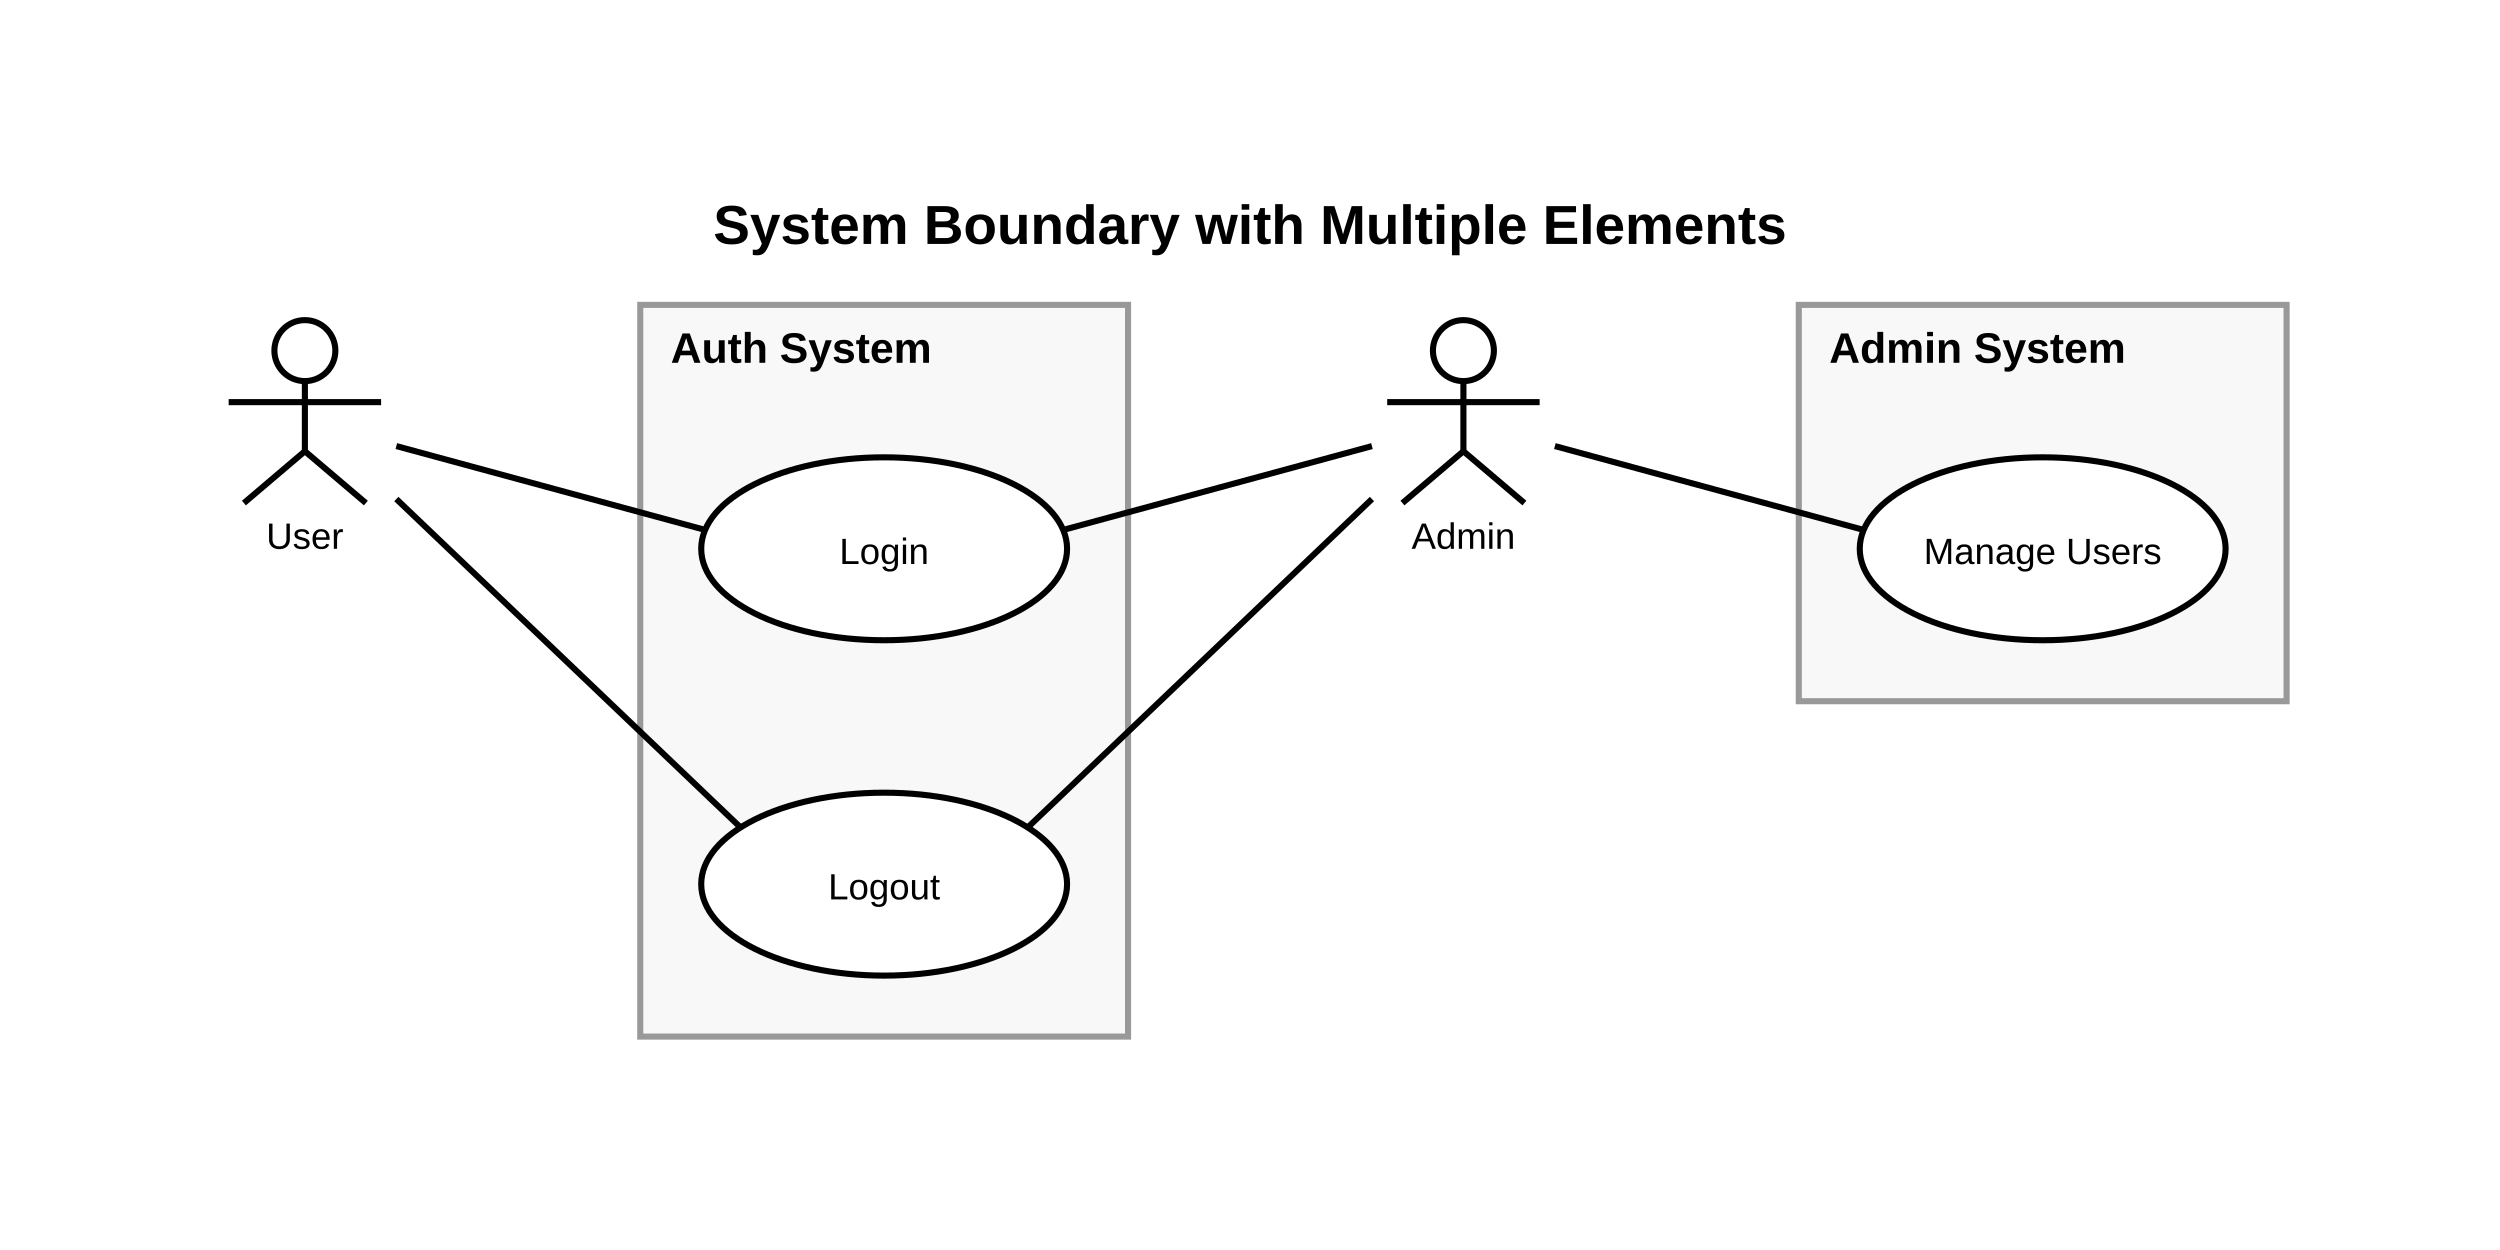
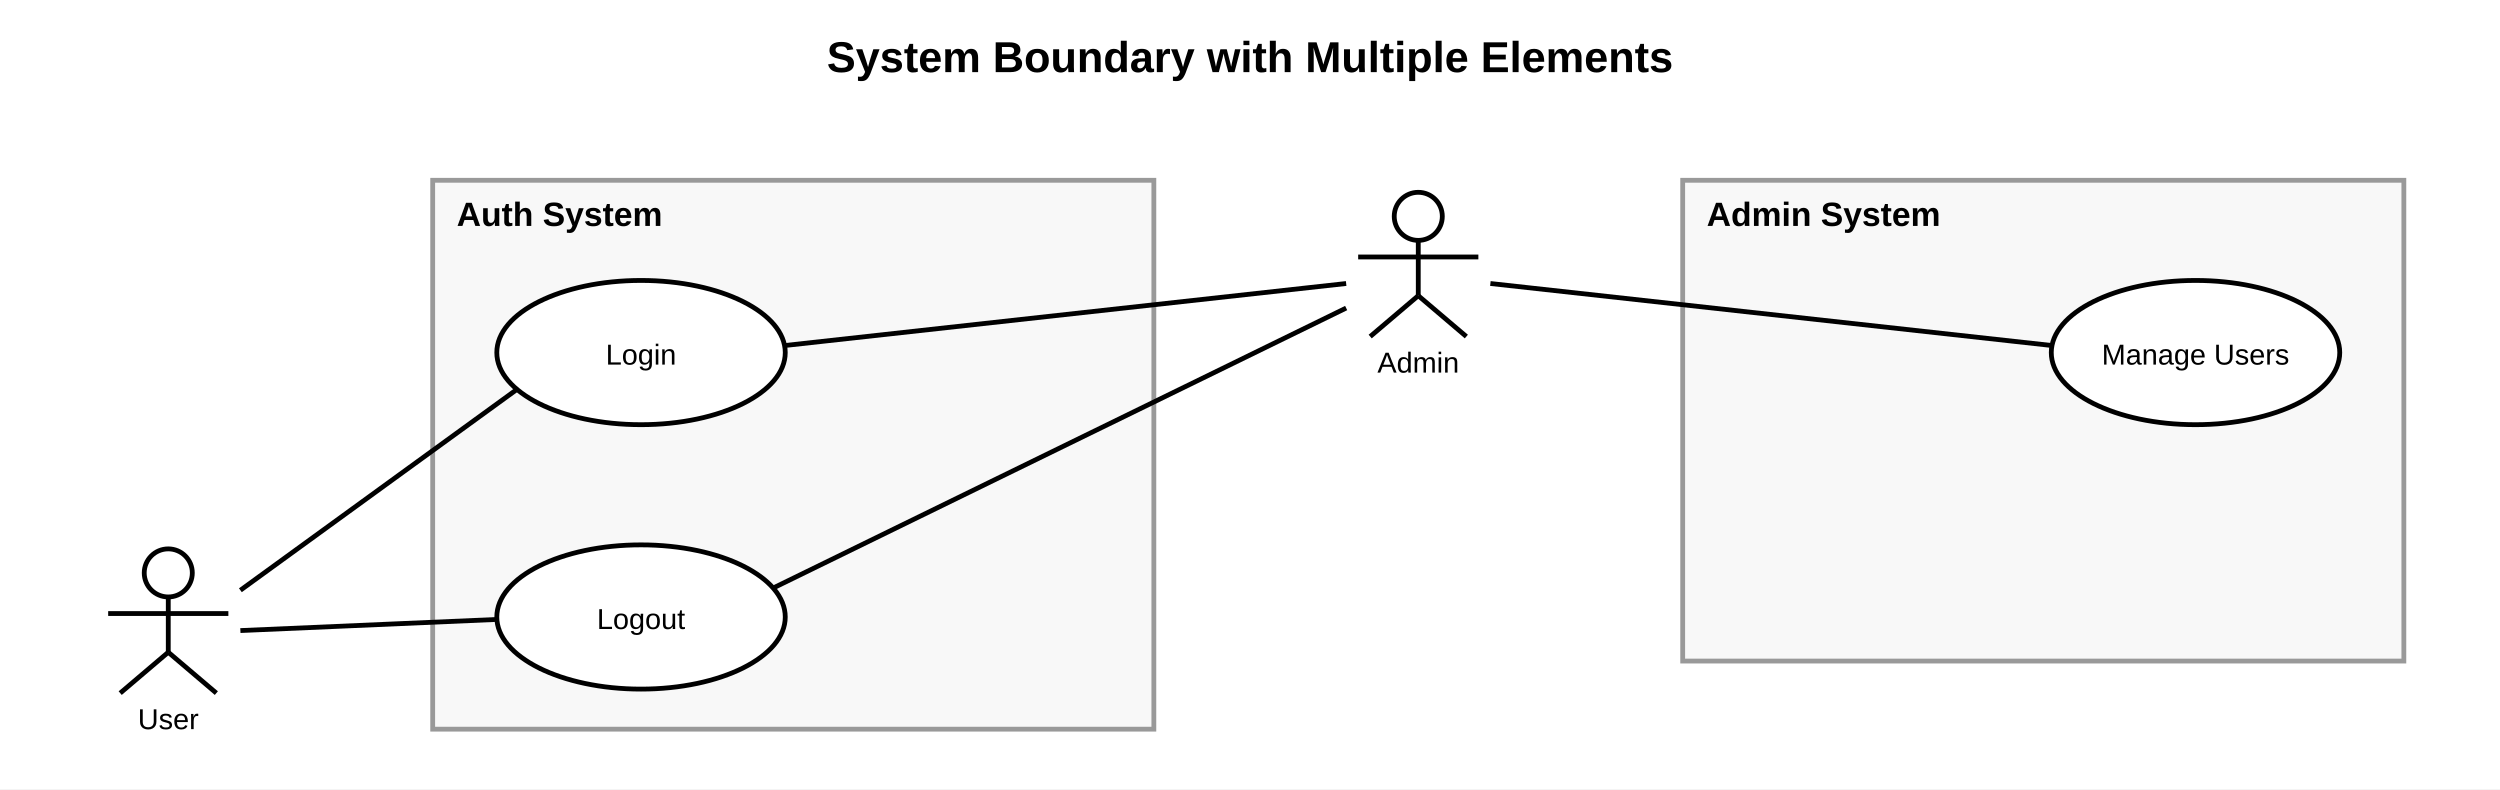
- <svg xmlns="http://www.w3.org/2000/svg" width="820" height="410" viewBox="0 0 820 410">
+ <svg xmlns="http://www.w3.org/2000/svg" width="1040" height="328.333" viewBox="0 0 1040 328.333">
  <rect width="100%" height="100%" fill="white" />
  <g id="uml:systemBoundary-5">
-     <rect x="210" y="100" width="160" height="240" fill="#f8f8f8" stroke="#999" stroke-width="2" />
-     <text x="220" y="119" font-size="14" font-family="Arial" font-weight="bold" fill="black">
+     <rect x="180" y="75" width="300" height="228.333" fill="#f8f8f8" stroke="#999" stroke-width="2" />
+     <text x="190" y="94" font-size="14" font-family="Arial" font-weight="bold" fill="black">
          Auth System
        </text>
  </g>
  <g id="uml:systemBoundary-6">
-     <rect x="590" y="100" width="160" height="130" fill="#f8f8f8" stroke="#999" stroke-width="2" />
-     <text x="600" y="119" font-size="14" font-family="Arial" font-weight="bold" fill="black">
+     <rect x="700" y="75" width="300" height="200" fill="#f8f8f8" stroke="#999" stroke-width="2" />
+     <text x="710" y="94" font-size="14" font-family="Arial" font-weight="bold" fill="black">
          Admin System
        </text>
  </g>
  <g id="__diagram__">
-     <text x="410" y="80" text-anchor="middle" font-size="18" font-weight="bold" font-family="Arial" fill="black">
+     <text x="520" y="30" text-anchor="middle" font-size="18" font-weight="bold" font-family="Arial" fill="black">
          System Boundary with Multiple Elements
        </text>
  </g>
  <g id="uml:actor-0">
-     <circle cx="100" cy="115" r="10" fill="none" stroke="black" stroke-width="2" />
-     <line x1="100" y1="125" x2="100" y2="148" stroke="black" stroke-width="2" />
-     <line x1="75" y1="131.9" x2="125" y2="131.9" stroke="black" stroke-width="2" />
-     <line x1="100" y1="148" x2="80" y2="165" stroke="black" stroke-width="2" />
-     <line x1="100" y1="148" x2="120" y2="165" stroke="black" stroke-width="2" />
-     <text x="100" y="180" text-anchor="middle" font-size="12" font-family="Arial" fill="black">
+     <circle cx="70" cy="238.333" r="10" fill="none" stroke="black" stroke-width="2" />
+     <line x1="70" y1="248.333" x2="70" y2="271.333" stroke="black" stroke-width="2" />
+     <line x1="45" y1="255.233" x2="95" y2="255.233" stroke="black" stroke-width="2" />
+     <line x1="70" y1="271.333" x2="50" y2="288.333" stroke="black" stroke-width="2" />
+     <line x1="70" y1="271.333" x2="90" y2="288.333" stroke="black" stroke-width="2" />
+     <text x="70" y="303.333" text-anchor="middle" font-size="12" font-family="Arial" fill="black">
          User
        </text>
  </g>
  <g id="uml:actor-1">
-     <circle cx="480" cy="115" r="10" fill="none" stroke="black" stroke-width="2" />
-     <line x1="480" y1="125" x2="480" y2="148" stroke="black" stroke-width="2" />
-     <line x1="455" y1="131.9" x2="505" y2="131.9" stroke="black" stroke-width="2" />
-     <line x1="480" y1="148" x2="460" y2="165" stroke="black" stroke-width="2" />
-     <line x1="480" y1="148" x2="500" y2="165" stroke="black" stroke-width="2" />
-     <text x="480" y="180" text-anchor="middle" font-size="12" font-family="Arial" fill="black">
+     <circle cx="590" cy="90" r="10" fill="none" stroke="black" stroke-width="2" />
+     <line x1="590" y1="100" x2="590" y2="123" stroke="black" stroke-width="2" />
+     <line x1="565" y1="106.9" x2="615" y2="106.9" stroke="black" stroke-width="2" />
+     <line x1="590" y1="123" x2="570" y2="140" stroke="black" stroke-width="2" />
+     <line x1="590" y1="123" x2="610" y2="140" stroke="black" stroke-width="2" />
+     <text x="590" y="155" text-anchor="middle" font-size="12" font-family="Arial" fill="black">
          Admin
        </text>
  </g>
-   <line x1="130" y1="146.316" x2="231.287" y2="173.82" stroke="black" stroke-width="2" />
-   <line x1="130" y1="163.684" x2="242.907" y2="271.411" stroke="black" stroke-width="2" />
-   <line x1="450" y1="146.316" x2="348.713" y2="173.82" stroke="black" stroke-width="2" />
-   <line x1="450" y1="163.684" x2="337.093" y2="271.411" stroke="black" stroke-width="2" />
-   <line x1="510" y1="146.316" x2="611.287" y2="173.82" stroke="black" stroke-width="2" />
+   <line x1="100" y1="245.537" x2="215.063" y2="161.973" stroke="black" stroke-width="2" />
+   <line x1="100" y1="262.316" x2="206.701" y2="257.683" stroke="black" stroke-width="2" />
+   <line x1="560" y1="117.938" x2="326.381" y2="143.743" stroke="black" stroke-width="2" />
+   <line x1="560" y1="128.144" x2="321.623" y2="244.627" stroke="black" stroke-width="2" />
+   <line x1="620" y1="117.938" x2="853.619" y2="143.743" stroke="black" stroke-width="2" />
  <g id="uml:usecase-2">
-     <ellipse cx="290" cy="180" rx="60" ry="30" fill="white" stroke="black" stroke-width="2" />
-     <text x="290" y="185" text-anchor="middle" font-size="12" font-family="Arial" fill="black">
+     <ellipse cx="266.667" cy="146.667" rx="60" ry="30" fill="white" stroke="black" stroke-width="2" />
+     <text x="266.667" y="151.667" text-anchor="middle" font-size="12" font-family="Arial" fill="black">
          Login
        </text>
  </g>
  <g id="uml:usecase-3">
-     <ellipse cx="290" cy="290" rx="60" ry="30" fill="white" stroke="black" stroke-width="2" />
-     <text x="290" y="295" text-anchor="middle" font-size="12" font-family="Arial" fill="black">
+     <ellipse cx="266.667" cy="256.667" rx="60" ry="30" fill="white" stroke="black" stroke-width="2" />
+     <text x="266.667" y="261.667" text-anchor="middle" font-size="12" font-family="Arial" fill="black">
          Logout
        </text>
  </g>
  <g id="uml:usecase-4">
-     <ellipse cx="670" cy="180" rx="60" ry="30" fill="white" stroke="black" stroke-width="2" />
-     <text x="670" y="185" text-anchor="middle" font-size="12" font-family="Arial" fill="black">
+     <ellipse cx="913.333" cy="146.667" rx="60" ry="30" fill="white" stroke="black" stroke-width="2" />
+     <text x="913.333" y="151.667" text-anchor="middle" font-size="12" font-family="Arial" fill="black">
          Manage Users
        </text>
  </g>
</svg>
